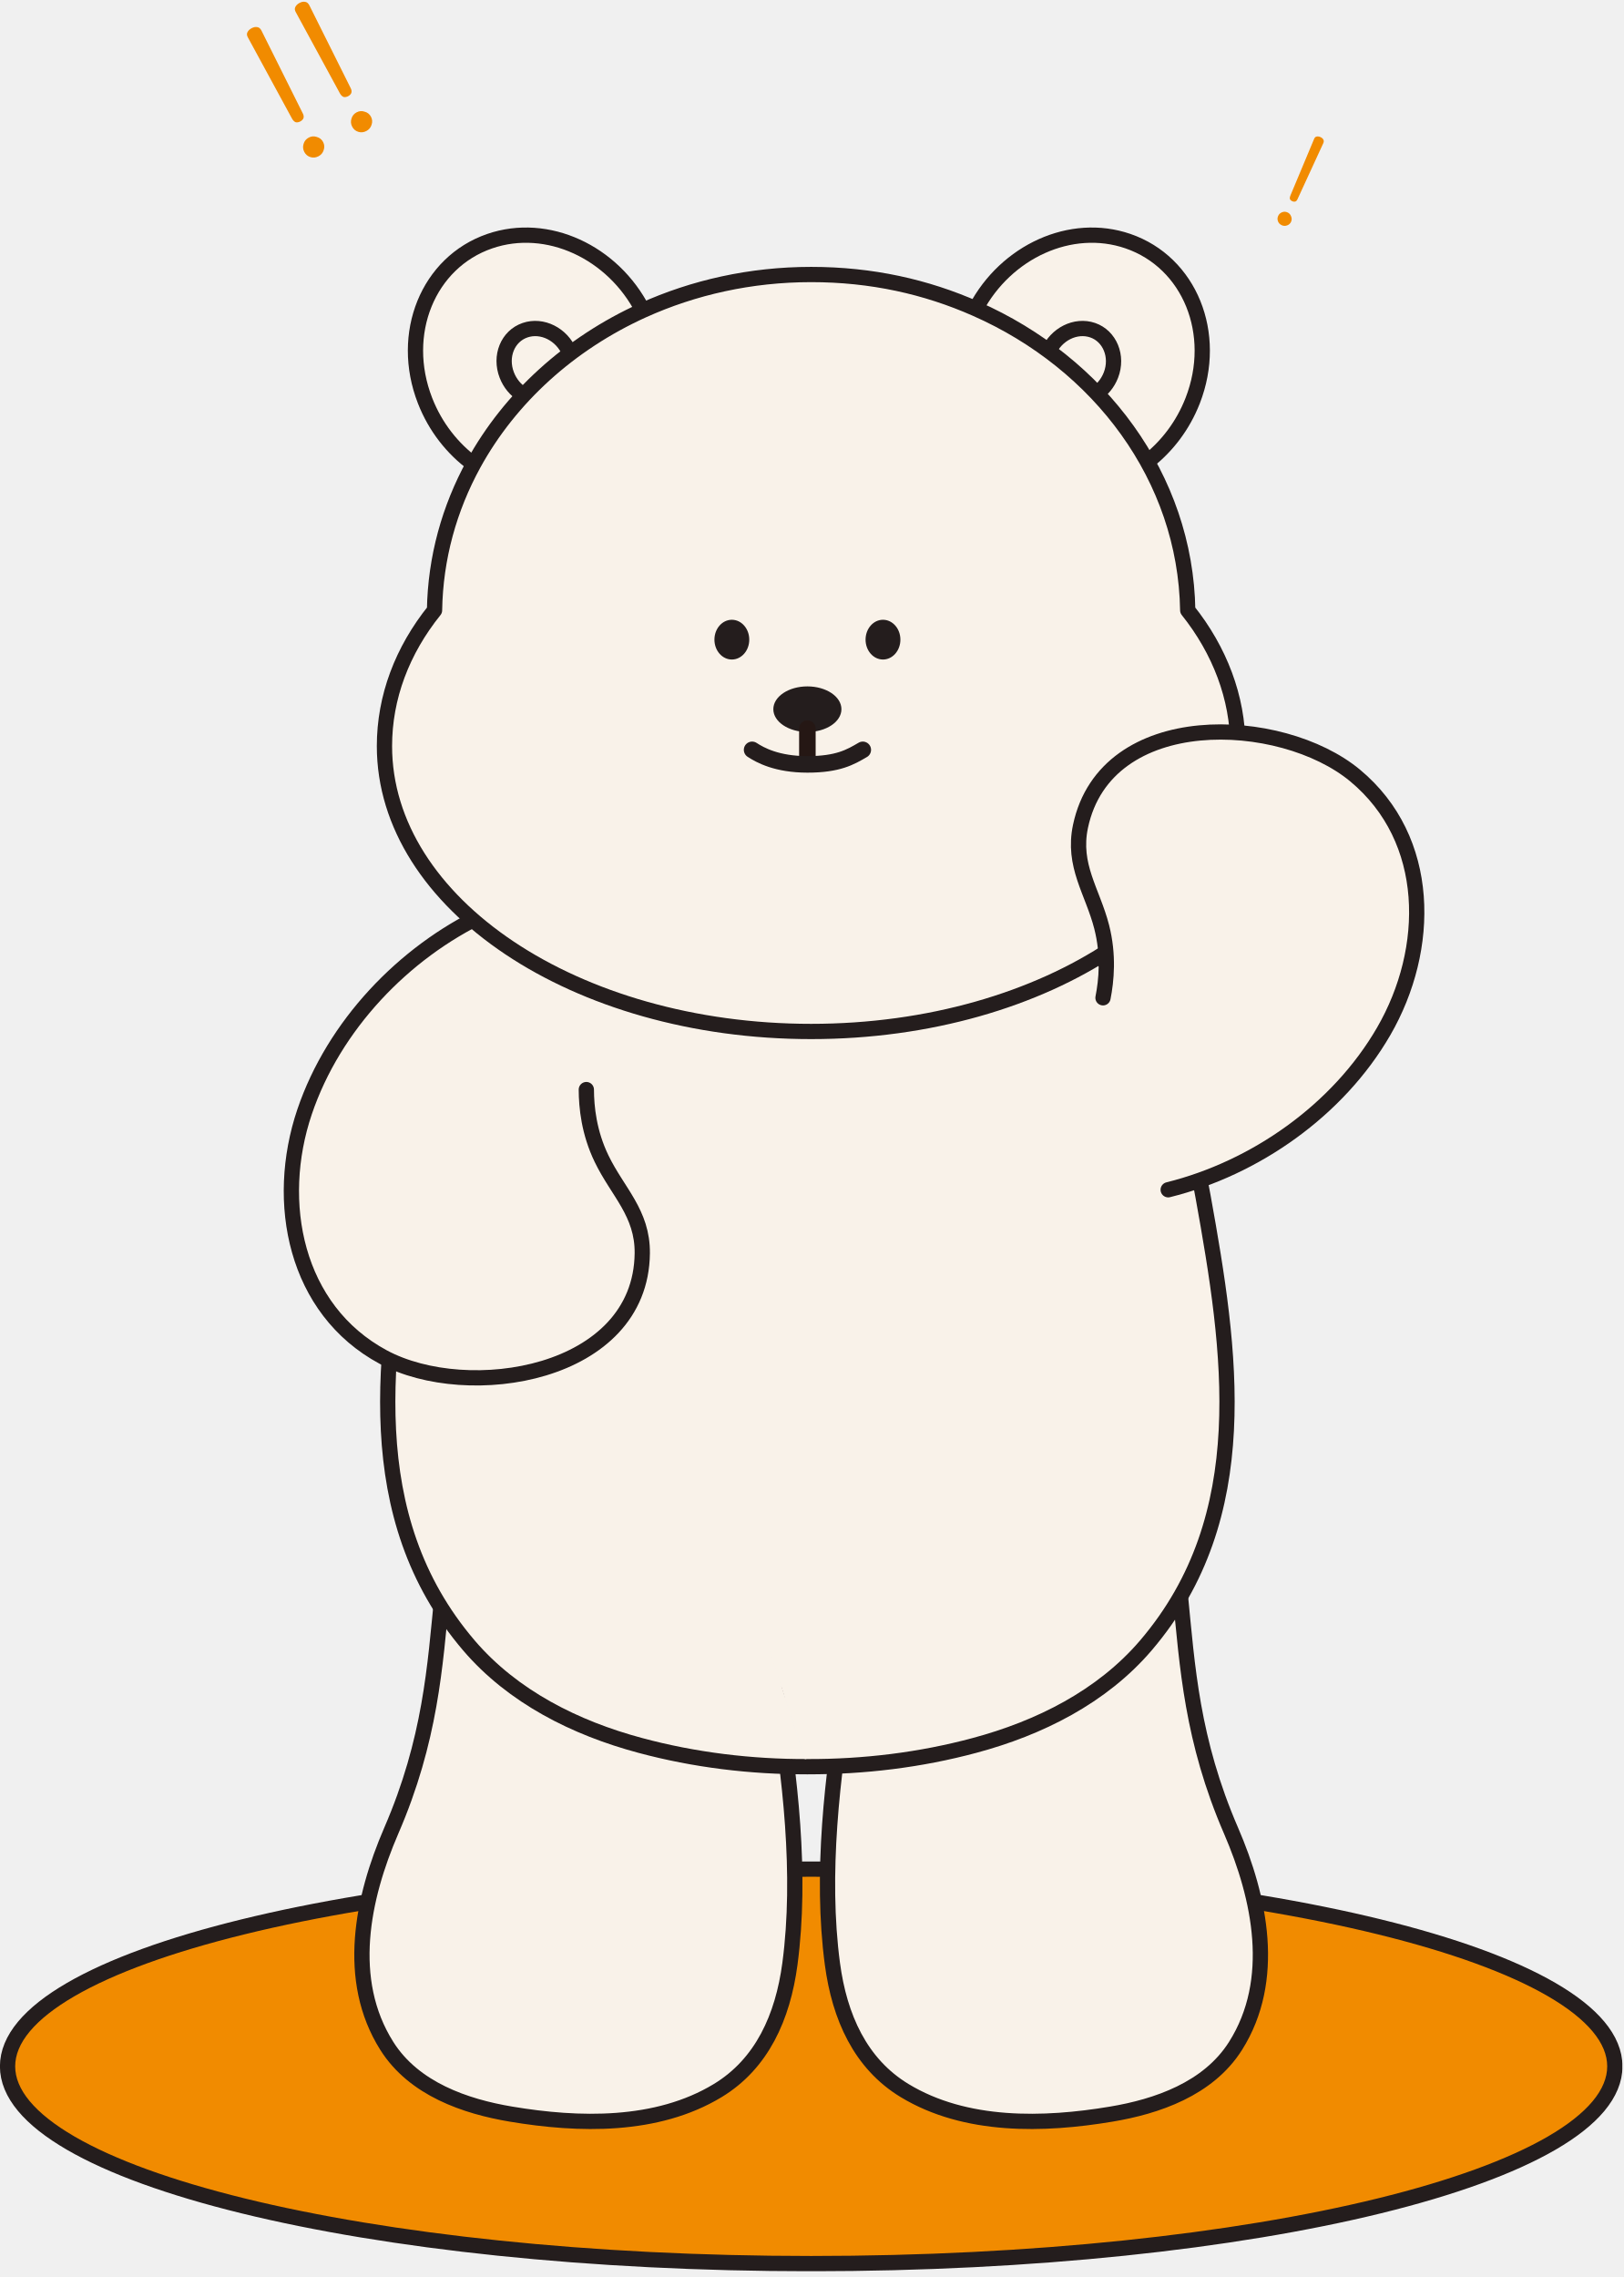
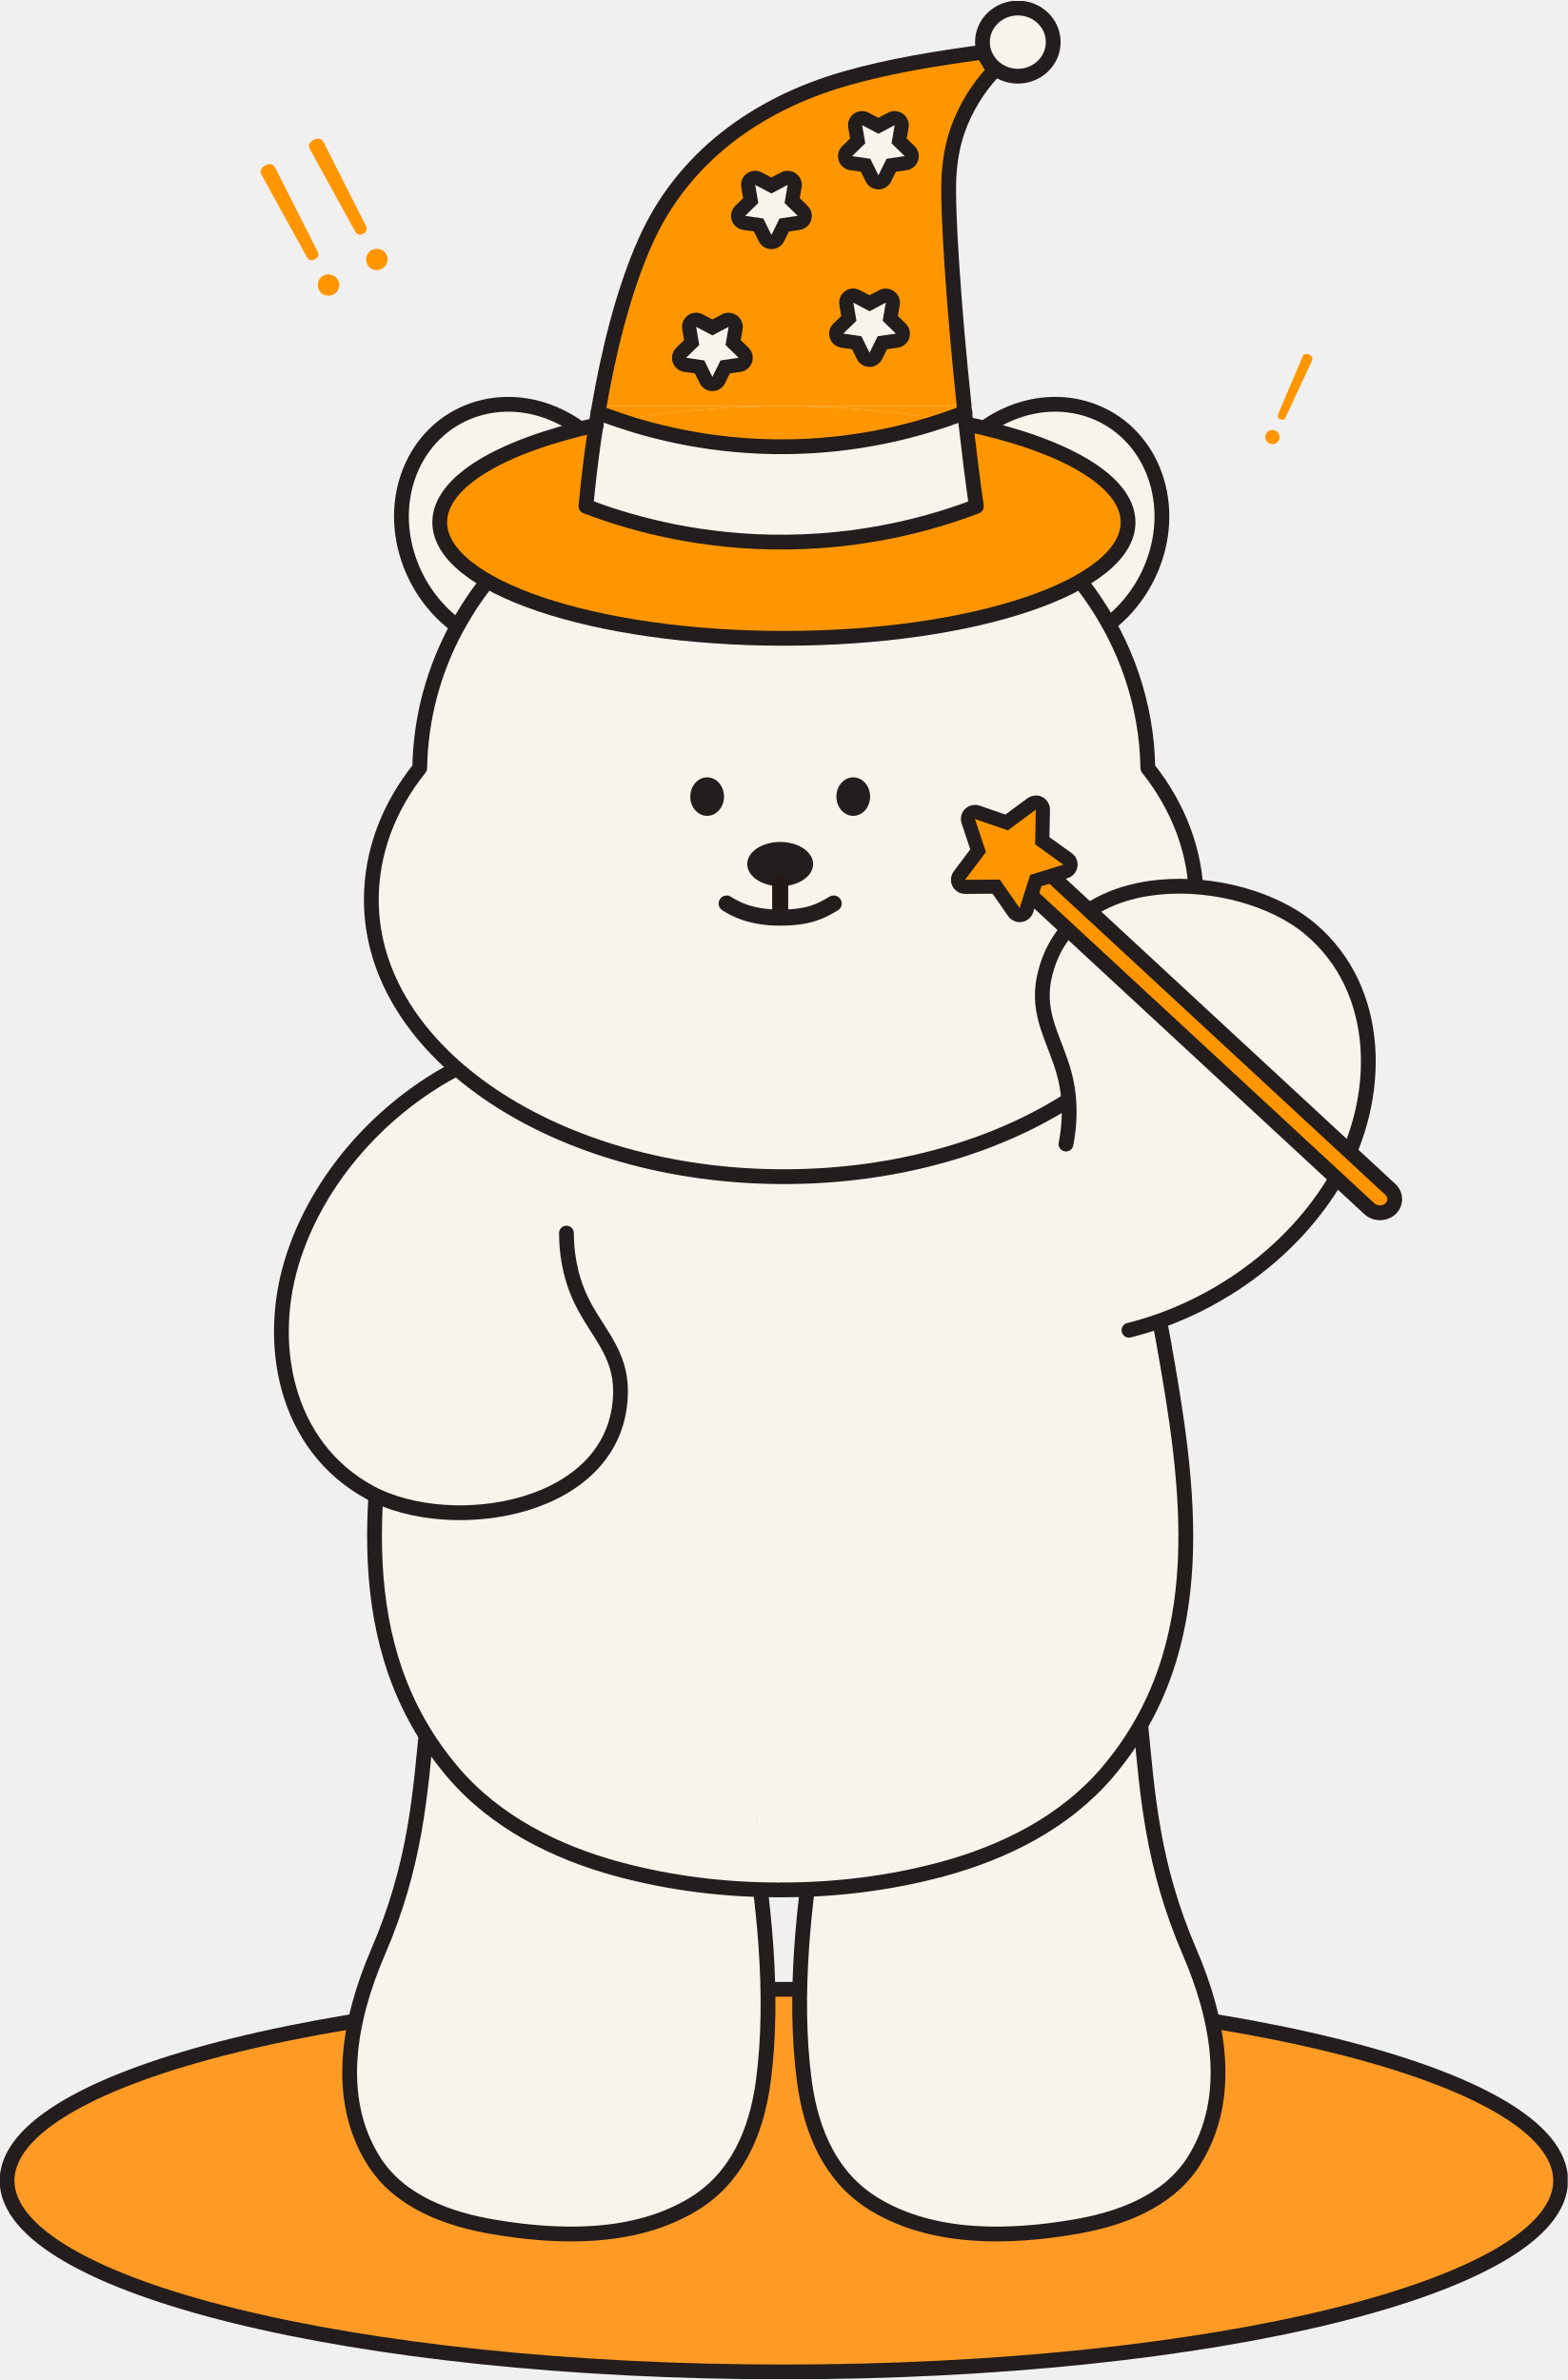
- <svg xmlns="http://www.w3.org/2000/svg" width="266" height="373" viewBox="0 0 266 373" fill="none">
-   <g clip-path="url(#clip0_1783_3196)">
-     <path d="M132.88 370.805C205.584 370.805 264.522 356.339 264.522 338.493C264.522 320.648 205.584 306.181 132.88 306.181C60.176 306.181 1.238 320.648 1.238 338.493C1.238 356.339 60.176 370.805 132.88 370.805Z" fill="#F18B00" stroke="#241D1D" stroke-width="2.5" stroke-linecap="round" stroke-linejoin="round" />
-     <path d="M138.755 276.359C136.318 290.797 134.406 307.088 136.357 321.715C137.516 330.408 140.934 338.065 148.176 342.456C158.172 348.521 170.991 348.172 182.028 346.32C189.478 345.075 197.928 342.208 202.386 335.148C209.212 324.334 206.418 310.911 201.663 299.908C195.214 285.012 194.5 273.023 193.321 261.054" fill="#F9F2E9" />
-     <path d="M138.755 276.359C136.318 290.797 134.406 307.088 136.357 321.715C137.516 330.408 140.934 338.065 148.176 342.456C158.172 348.521 170.991 348.172 182.028 346.32C189.478 345.075 197.928 342.208 202.386 335.148C209.212 324.334 206.418 310.911 201.663 299.908C195.214 285.012 194.5 273.023 193.321 261.054" stroke="#241D1D" stroke-width="2.5" stroke-miterlimit="10" />
-     <path d="M126.995 276.359C129.432 290.797 131.344 307.088 129.393 321.715C128.234 330.408 124.816 338.065 117.574 342.456C107.578 348.521 94.759 348.172 83.722 346.32C76.272 345.075 67.822 342.208 63.364 335.148C56.538 324.334 59.332 310.911 64.087 299.908C70.537 285.012 71.25 273.023 72.429 261.054" fill="#F9F2E9" />
-     <path d="M126.995 276.359C129.432 290.797 131.344 307.088 129.393 321.715C128.234 330.408 124.816 338.065 117.574 342.456C107.578 348.521 94.759 348.172 83.722 346.32C76.272 345.075 67.822 342.208 63.364 335.148C56.538 324.334 59.332 310.911 64.087 299.908C70.537 285.012 71.25 273.023 72.429 261.054" stroke="#241D1D" stroke-width="2.5" stroke-miterlimit="10" />
-     <path d="M132.256 289.403C123.013 289.433 113.74 288.308 104.863 285.918C94.273 283.08 84.01 277.972 76.797 269.528C58.727 248.349 62.878 221.304 67.436 196.042C70.368 179.782 77.6 164.417 87.933 151.662" fill="#F9F2E9" />
-     <path d="M132.256 289.403C123.013 289.433 113.74 288.308 104.863 285.918C94.273 283.08 84.01 277.972 76.797 269.528C58.727 248.349 62.878 221.304 67.436 196.042C70.368 179.782 77.6 164.417 87.933 151.662" stroke="#241D1D" stroke-width="2.5" stroke-linecap="round" stroke-linejoin="round" />
-     <path d="M132.256 289.403C141.499 289.433 150.772 288.308 159.648 285.918C170.238 283.08 180.502 277.972 187.714 269.528C205.784 248.349 201.633 221.304 197.076 196.042C194.144 179.782 186.912 164.417 176.579 151.662L89.865 154.271L79.373 149.75C66.098 156.023 54.676 167.992 49.891 182.132C44.888 196.918 48.325 214.523 62.77 222.3C76.619 229.768 104.992 225.347 105.21 205.303C105.28 198.711 101.168 195.246 98.553 189.829C96.463 185.517 96.056 181.355 96.046 178.487" fill="#F9F2E9" />
-     <path d="M132.256 289.403C141.499 289.433 150.772 288.308 159.648 285.918C170.238 283.08 180.502 277.972 187.714 269.528C205.784 248.349 201.633 221.304 197.076 196.042C194.144 179.782 186.912 164.417 176.579 151.662L89.865 154.271L79.373 149.75C66.098 156.023 54.676 167.992 49.891 182.132C44.888 196.918 48.325 214.523 62.77 222.3C76.619 229.768 104.992 225.347 105.21 205.303C105.28 198.711 101.168 195.246 98.553 189.829C96.463 185.517 96.056 181.355 96.046 178.487" stroke="#241D1D" stroke-width="2.5" stroke-linecap="round" stroke-linejoin="round" />
-     <path d="M41.221 4.617C41.551 4.442 41.861 4.385 42.149 4.444C42.427 4.484 42.653 4.67 42.825 5.001L49.59 18.556C49.753 18.869 49.791 19.142 49.703 19.376C49.605 19.592 49.437 19.762 49.198 19.888C48.942 20.024 48.697 20.071 48.465 20.029C48.241 19.959 48.039 19.773 47.857 19.471L40.625 6.162C40.434 5.841 40.401 5.554 40.526 5.3C40.659 5.019 40.891 4.791 41.221 4.617ZM50.581 22.535C51.002 22.312 51.441 22.279 51.898 22.437C52.363 22.567 52.706 22.843 52.927 23.265C53.148 23.688 53.179 24.129 53.021 24.587C52.881 25.036 52.601 25.372 52.179 25.594C51.739 25.827 51.295 25.873 50.848 25.734C50.401 25.595 50.067 25.314 49.847 24.891C49.626 24.468 49.585 24.033 49.725 23.584C49.855 23.116 50.141 22.767 50.581 22.535ZM49.065 0.478C49.395 0.304 49.704 0.246 49.992 0.305C50.27 0.346 50.496 0.531 50.669 0.862L57.434 14.417C57.597 14.73 57.634 15.003 57.546 15.237C57.448 15.453 57.28 15.623 57.042 15.749C56.785 15.885 56.54 15.932 56.308 15.89C56.085 15.821 55.882 15.634 55.701 15.332L48.468 2.023C48.277 1.702 48.244 1.415 48.369 1.161C48.503 0.88 48.735 0.652 49.065 0.478ZM58.424 18.396C58.846 18.173 59.285 18.141 59.741 18.298C60.207 18.428 60.55 18.704 60.77 19.127C60.991 19.549 61.023 19.99 60.864 20.448C60.725 20.897 60.444 21.233 60.022 21.456C59.582 21.688 59.139 21.734 58.692 21.595C58.245 21.456 57.911 21.175 57.69 20.752C57.469 20.329 57.429 19.894 57.569 19.445C57.699 18.978 57.984 18.628 58.424 18.396Z" fill="#F18B00" />
-     <path d="M216.299 22.455C216.526 22.555 216.685 22.694 216.774 22.869C216.868 23.032 216.866 23.227 216.766 23.455L212.546 32.621C212.451 32.837 212.325 32.969 212.167 33.02C212.015 33.059 211.856 33.041 211.692 32.969C211.515 32.89 211.389 32.782 211.315 32.643C211.258 32.497 211.27 32.314 211.352 32.093L215.25 22.784C215.337 22.55 215.473 22.414 215.656 22.374C215.857 22.327 216.072 22.354 216.299 22.455ZM210.894 34.791C211.184 34.919 211.383 35.136 211.491 35.44C211.617 35.738 211.617 36.032 211.489 36.323C211.362 36.614 211.146 36.813 210.843 36.921C210.552 37.034 210.261 37.026 209.971 36.897C209.668 36.763 209.459 36.55 209.346 36.258C209.232 35.966 209.24 35.675 209.367 35.384C209.495 35.093 209.704 34.891 209.995 34.778C210.291 34.652 210.591 34.656 210.894 34.791Z" fill="#F18B00" />
-     <path d="M105.299 50.843C100.415 41.294 89.666 36.265 80.235 39.501C70.111 42.976 65.355 54.676 69.625 65.629C71.309 69.951 74.133 73.506 77.57 76.025" fill="#F9F2E9" />
-     <path d="M105.299 50.843C100.415 41.294 89.666 36.265 80.235 39.501C70.111 42.976 65.355 54.676 69.625 65.629C71.309 69.951 74.133 73.506 77.57 76.025" stroke="#241D1D" stroke-width="2.5" stroke-linejoin="round" />
-     <path d="M93.273 57.713C92.014 54.746 88.805 53.133 86.011 54.089C83.158 55.065 81.82 58.361 83.019 61.447C83.544 62.802 84.465 63.887 85.585 64.594" fill="#F9F2E9" />
-     <path d="M93.273 57.713C92.014 54.746 88.805 53.133 86.011 54.089C83.158 55.065 81.82 58.361 83.019 61.447C83.544 62.802 84.465 63.887 85.585 64.594" stroke="#241D1D" stroke-width="2.5" stroke-linejoin="round" />
-     <path d="M159.846 50.574C164.79 41.204 175.43 36.295 184.762 39.501C194.887 42.976 199.642 54.676 195.372 65.629C193.777 69.722 191.152 73.137 187.952 75.627" fill="#F9F2E9" />
-     <path d="M159.846 50.574C164.79 41.204 175.43 36.295 184.762 39.501C194.887 42.976 199.642 54.676 195.372 65.629C193.777 69.722 191.152 73.137 187.952 75.627" stroke="#241D1D" stroke-width="2.5" stroke-linejoin="round" />
-     <path d="M171.725 57.713C172.983 54.746 176.193 53.133 178.986 54.089C181.78 55.045 183.177 58.361 181.978 61.447C181.453 62.802 180.532 63.887 179.412 64.594" fill="#F9F2E9" />
-     <path d="M171.725 57.713C172.983 54.746 176.193 53.133 178.986 54.089C181.78 55.045 183.177 58.361 181.978 61.447C181.453 62.802 180.532 63.887 179.412 64.594" stroke="#241D1D" stroke-width="2.5" stroke-linejoin="round" />
-     <path d="M77.57 76.025C83.534 65.152 93.302 56.279 105.299 50.843C113.601 47.089 122.963 44.968 132.87 44.968C142.777 44.968 151.693 46.979 159.836 50.574C180.135 59.516 194.203 78.246 194.56 99.973C199.791 106.525 202.763 114.272 202.763 122.218C202.763 148.037 171.467 168.968 132.87 168.968C94.273 168.968 62.977 148.037 62.977 122.218C62.977 114.212 65.88 106.565 71.18 99.973C71.319 91.379 73.608 83.254 77.57 76.025V76.025Z" fill="#F9F2E9" stroke="#241D1D" stroke-width="2.5" stroke-linejoin="round" />
-     <path d="M133.246 118.504H131.275V124.588H133.246V118.504Z" fill="#241D1D" />
-     <path d="M144.639 108.038C146.215 108.038 147.492 106.58 147.492 104.782C147.492 102.984 146.215 101.526 144.639 101.526C143.064 101.526 141.786 102.984 141.786 104.782C141.786 106.58 143.064 108.038 144.639 108.038Z" fill="#241D1D" />
-     <path d="M119.882 108.038C121.458 108.038 122.735 106.58 122.735 104.782C122.735 102.984 121.458 101.526 119.882 101.526C118.306 101.526 117.029 102.984 117.029 104.782C117.029 106.58 118.306 108.038 119.882 108.038Z" fill="#241D1D" />
-     <path d="M132.256 119.908C135.336 119.908 137.833 118.236 137.833 116.174C137.833 114.111 135.336 112.439 132.256 112.439C129.175 112.439 126.678 114.111 126.678 116.174C126.678 118.236 129.175 119.908 132.256 119.908Z" fill="#241D1D" />
-     <path d="M132.256 119.36V124.08" stroke="#251714" stroke-width="2.71" stroke-miterlimit="10" stroke-linecap="round" />
-     <path d="M141.331 122.835C139.3 124.03 137.269 125.215 132.266 125.215C127.263 125.215 124.529 123.701 123.201 122.835" stroke="#241D1D" stroke-width="2.71" stroke-linecap="round" stroke-linejoin="round" />
-     <path d="M191.36 194.897C205.606 191.362 219.178 181.873 226.658 168.948C234.474 155.436 234.583 137.502 221.962 127.027C209.856 116.99 181.166 115.735 176.995 135.352C175.628 141.794 178.966 146.006 180.462 151.831C181.651 156.471 181.235 160.634 180.68 163.451" fill="#F9F2E9" />
-     <path d="M191.36 194.897C205.606 191.362 219.178 181.873 226.658 168.948C234.474 155.436 234.583 137.502 221.962 127.027C209.856 116.99 181.166 115.735 176.995 135.352C175.628 141.794 178.966 146.006 180.462 151.831C181.651 156.471 181.235 160.634 180.68 163.451" stroke="#241D1D" stroke-width="2.5" stroke-linecap="round" stroke-linejoin="round" />
+ <svg xmlns="http://www.w3.org/2000/svg" width="247" height="375" viewBox="0 0 265 402" fill="none">
+   <g clip-path="url(#clip0_1823_3804)">
+     <path d="M132.5 400.797C205.02 400.797 263.808 386.318 263.808 368.457C263.808 350.596 205.02 336.117 132.5 336.117C59.98 336.117 1.192 350.596 1.192 368.457C1.192 386.318 59.98 400.797 132.5 400.797Z" fill="#FF9B25" stroke="#231D1D" stroke-width="2.5" stroke-linejoin="round" />
+     <path d="M138.362 306.26C135.932 320.716 134.025 337.024 135.97 351.662C137.133 360.37 140.536 368.027 147.761 372.429C157.732 378.502 170.525 378.148 181.525 376.296C188.96 375.045 197.387 372.181 201.829 365.115C208.635 354.297 205.852 340.853 201.104 329.844C194.67 314.93 193.965 302.937 192.783 290.954" fill="#F8F3EB" />
+     <path d="M138.362 306.26C135.932 320.716 134.025 337.024 135.97 351.662C137.133 360.37 140.536 368.027 147.761 372.429C157.732 378.502 170.525 378.148 181.525 376.296C188.96 375.045 197.387 372.181 201.829 365.115C208.635 354.297 205.852 340.853 201.104 329.844C194.67 314.93 193.965 302.937 192.783 290.954" stroke="#231D1D" stroke-width="2.5" stroke-miterlimit="10" />
+     <path d="M126.638 306.26C129.068 320.716 130.975 337.024 129.03 351.662C127.867 360.37 124.464 368.027 117.239 372.429C107.268 378.502 94.475 378.149 83.475 376.296C76.04 375.045 67.613 372.181 63.171 365.115C56.365 354.297 59.148 340.853 63.895 329.844C70.33 314.93 71.035 302.937 72.217 290.954" fill="#F8F3EB" />
+     <path d="M126.638 306.26C129.068 320.716 130.975 337.024 129.03 351.662C127.867 360.37 124.464 368.027 117.239 372.429C107.268 378.502 94.475 378.149 83.475 376.296C76.04 375.045 67.613 372.181 63.171 365.115C56.365 354.297 59.148 340.853 63.895 329.844C70.33 314.93 71.035 302.937 72.217 290.954" stroke="#231D1D" stroke-width="2.5" stroke-miterlimit="10" />
+     <path d="M131.88 319.312C122.663 319.341 113.416 318.214 104.551 315.827C93.989 312.982 83.742 307.873 76.555 299.414C58.538 278.207 62.675 251.138 67.222 225.854C70.149 209.574 77.355 194.202 87.669 181.426" fill="#F8F3EB" />
+     <path d="M131.88 319.312C122.663 319.341 113.416 318.214 104.551 315.827C93.989 312.982 83.742 307.873 76.555 299.414C58.538 278.207 62.675 251.138 67.222 225.854C70.149 209.574 77.355 194.202 87.669 181.426" stroke="#231D1D" stroke-width="2.5" stroke-linecap="round" stroke-linejoin="round" />
+     <path d="M131.88 319.312C141.098 319.341 150.345 318.214 159.21 315.827C169.772 312.982 180.019 307.873 187.206 299.414C205.223 278.207 201.085 251.138 196.539 225.854C193.612 209.574 186.406 194.202 176.092 181.426L89.595 184.033L79.128 179.516C65.888 185.79 54.487 197.773 49.721 211.933C44.736 226.733 48.158 244.359 62.561 252.15C76.383 259.617 104.675 255.196 104.894 235.135C104.971 228.537 100.872 225.062 98.25 219.638C96.172 215.313 95.762 211.15 95.753 208.285" fill="#F8F3EB" />
+     <path d="M131.88 319.312C141.098 319.341 150.345 318.214 159.21 315.827C169.772 312.982 180.019 307.873 187.206 299.414C205.223 278.207 201.085 251.138 196.539 225.854C193.612 209.574 186.406 194.202 176.092 181.426L89.595 184.033L79.128 179.516C65.888 185.79 54.487 197.773 49.721 211.933C44.736 226.733 48.158 244.359 62.561 252.15C76.383 259.617 104.675 255.196 104.894 235.135C104.971 228.537 100.872 225.062 98.25 219.638C96.172 215.313 95.762 211.15 95.753 208.285" stroke="#231D1D" stroke-width="2.5" stroke-linecap="round" stroke-linejoin="round" />
+     <path d="M104.999 80.511C100.128 70.953 89.404 65.921 80.005 69.158C69.91 72.643 65.163 84.349 69.415 95.32C71.093 99.645 73.914 103.207 77.336 105.718" fill="#F8F3EB" />
+     <path d="M104.999 80.511C100.128 70.953 89.404 65.921 80.005 69.158C69.91 72.643 65.163 84.349 69.415 95.32C71.093 99.645 73.914 103.207 77.336 105.718" stroke="#231D1D" stroke-width="2.5" stroke-linejoin="round" />
+     <path d="M92.998 87.385C91.74 84.416 88.546 82.802 85.753 83.757C82.913 84.741 81.578 88.035 82.77 91.128C83.294 92.484 84.219 93.573 85.324 94.279" fill="#F8F3EB" />
+     <path d="M92.998 87.385C91.74 84.416 88.546 82.802 85.753 83.757C82.913 84.741 81.578 88.035 82.77 91.128C83.294 92.484 84.219 93.573 85.324 94.279" stroke="#231D1D" stroke-width="2.5" stroke-linejoin="round" />
+     <path d="M159.4 80.243C164.329 70.858 174.948 65.95 184.261 69.158C194.356 72.643 199.103 84.349 194.851 95.32C193.259 99.426 190.638 102.835 187.454 105.327" fill="#F8F3EB" />
+     <path d="M159.4 80.243C164.329 70.858 174.948 65.95 184.261 69.158C194.356 72.643 199.103 84.349 194.851 95.32C193.259 99.426 190.638 102.835 187.454 105.327" stroke="#231D1D" stroke-width="2.5" stroke-linejoin="round" />
+     <path d="M171.259 87.385C172.517 84.416 175.71 82.802 178.503 83.757C181.296 84.712 182.678 88.035 181.487 91.128C180.963 92.484 180.038 93.573 178.932 94.279" fill="#F8F3EB" />
+     <path d="M171.259 87.385C172.517 84.416 175.71 82.802 178.503 83.757C181.296 84.712 182.678 88.035 181.487 91.128C180.963 92.484 180.038 93.573 178.932 94.279" stroke="#231D1D" stroke-width="2.5" stroke-linejoin="round" />
+     <path d="M77.336 105.718C83.284 94.833 93.026 85.953 104.99 80.511C113.264 76.749 122.605 74.629 132.49 74.629C142.375 74.629 151.26 76.644 159.391 80.234C179.638 89.19 193.669 107.933 194.031 129.684C199.255 136.244 202.21 143.997 202.21 151.951C202.21 177.798 170.992 198.747 132.49 198.747C93.989 198.747 62.771 177.798 62.771 151.951C62.771 143.93 65.659 136.272 70.949 129.684C71.092 121.081 73.371 112.946 77.327 105.709L77.336 105.718Z" fill="#F8F3EB" stroke="#231D1D" stroke-width="2.5" stroke-linejoin="round" />
+     <path d="M132.872 148.246H130.899V154.338H132.872V148.246Z" fill="#231D1D" />
+     <path d="M144.234 137.752C145.808 137.752 147.085 136.295 147.085 134.497C147.085 132.698 145.808 131.241 144.234 131.241C142.66 131.241 141.384 132.698 141.384 134.497C141.384 136.295 142.66 137.752 144.234 137.752Z" fill="#231D1D" />
+     <path d="M119.536 137.752C121.11 137.752 122.386 136.295 122.386 134.497C122.386 132.698 121.11 131.241 119.536 131.241C117.962 131.241 116.686 132.698 116.686 134.497C116.686 136.295 117.962 137.752 119.536 137.752Z" fill="#231D1D" />
+     <path d="M131.88 149.65C134.955 149.65 137.447 147.974 137.447 145.907C137.447 143.84 134.955 142.164 131.88 142.164C128.806 142.164 126.313 143.84 126.313 145.907C126.313 147.974 128.806 149.65 131.88 149.65Z" fill="#231D1D" />
+     <path d="M131.88 149.096V153.813" stroke="#231815" stroke-width="2.71" stroke-miterlimit="10" stroke-linecap="round" />
+     <path d="M140.927 152.571C138.906 153.765 136.875 154.958 131.88 154.958C126.885 154.958 124.159 153.44 122.834 152.571" stroke="#231D1D" stroke-width="2.71" stroke-linecap="round" stroke-linejoin="round" />
+     <path d="M190.838 224.708C205.051 221.166 218.587 211.665 226.041 198.737C233.495 185.809 233.953 167.257 221.361 156.773C209.283 146.718 180.667 145.477 176.511 165.108C175.148 171.563 178.475 175.774 179.971 181.608C181.163 186.258 180.743 190.421 180.19 193.237" fill="#F8F3EB" />
+     <path d="M190.838 224.708C205.051 221.166 218.587 211.665 226.041 198.737C233.495 185.809 233.953 167.257 221.361 156.773C209.283 146.718 180.667 145.477 176.511 165.108C175.148 171.563 178.475 175.774 179.971 181.608C181.163 186.258 180.743 190.421 180.19 193.237" stroke="#231D1D" stroke-width="2.5" stroke-linecap="round" stroke-linejoin="round" />
+     <path d="M233.076 204.848C232.475 204.81 231.894 204.571 231.446 204.141L173.994 150.939C173.013 150.012 173.022 148.542 174.013 147.654C175.005 146.756 176.606 146.785 177.588 147.711L235.04 200.914C236.022 201.84 236.012 203.311 235.021 204.199C234.487 204.676 233.772 204.896 233.076 204.848Z" fill="#FF9600" stroke="#231D1D" stroke-width="2.5" stroke-linecap="round" stroke-linejoin="round" />
+     <path d="M172.374 154.529C171.993 154.529 171.621 154.338 171.402 154.023L168.389 149.716L163.127 149.755C162.679 149.755 162.27 149.497 162.06 149.096C161.86 148.695 161.898 148.208 162.174 147.845L165.339 143.644L163.68 138.66C163.537 138.23 163.652 137.752 163.976 137.437C164.205 137.208 164.5 137.094 164.815 137.094C164.948 137.094 165.072 137.113 165.206 137.16L170.172 138.879L174.395 135.757C174.604 135.604 174.852 135.528 175.1 135.528C175.291 135.528 175.472 135.575 175.643 135.661C176.044 135.871 176.301 136.292 176.292 136.74L176.196 142.001L180.467 145.057C180.839 145.324 181.02 145.773 180.953 146.222C180.886 146.671 180.562 147.033 180.124 147.167L175.1 148.704L173.518 153.717C173.384 154.147 173.013 154.471 172.565 154.538C172.507 154.538 172.441 154.548 172.383 154.548L172.374 154.529Z" fill="#FF9600" />
+     <path d="M175.091 136.702L174.986 142.584L179.762 146.012L174.137 147.73L172.364 153.345L168.999 148.523L163.128 148.571L166.664 143.873L164.805 138.287L170.363 140.206L175.091 136.712M175.091 134.325H175.053C174.528 134.325 174.042 134.516 173.651 134.802L169.953 137.533L165.587 136.024C165.329 135.938 165.072 135.891 164.815 135.891C164.195 135.891 163.595 136.129 163.137 136.578C162.489 137.218 162.27 138.163 162.556 139.032L164.014 143.424L161.231 147.119C160.687 147.845 160.592 148.819 161.002 149.63C161.402 150.433 162.231 150.948 163.128 150.948H163.147L167.77 150.91L170.42 154.701C170.868 155.34 171.602 155.722 172.374 155.722C172.498 155.722 172.612 155.722 172.736 155.694C173.632 155.56 174.376 154.92 174.652 154.051L176.044 149.64L180.467 148.284C181.334 148.017 181.973 147.282 182.126 146.384C182.278 145.487 181.897 144.589 181.163 144.054L177.397 141.362L177.483 136.836C177.483 136.788 177.483 136.731 177.483 136.683C177.483 135.365 176.416 134.296 175.11 134.296L175.091 134.325Z" fill="#231D1D" />
+     <path d="M172.059 1.194C175.358 1.194 178.036 3.772 178.036 6.951C178.036 10.131 175.358 12.718 172.059 12.718C168.761 12.718 166.073 10.131 166.073 6.951C166.073 3.772 168.752 1.194 172.059 1.194Z" fill="#F8F3EB" />
+     <path d="M166.14 8.651L168.037 11.811C166.321 13.606 164.081 16.452 162.413 20.481C161.183 23.451 160.611 26.391 160.42 29.714C160.115 35.08 161.231 51.914 162.994 68.509H101.301C102.826 59.696 105.304 49.078 109.231 40.399C115.418 26.716 127.572 17.512 142.967 13.11C150.516 10.952 158.342 9.711 166.149 8.651H166.14Z" fill="#FF9600" />
+     <path d="M132.834 75.355C144.091 75.269 153.338 72.977 159.772 70.791C160.983 71.01 162.165 71.239 163.318 71.488C163.862 76.309 164.453 81.046 165.082 85.419C158.228 88.044 145.998 91.759 130.327 91.453C116.505 91.195 105.647 87.92 99.089 85.419C99.251 83.662 99.728 78.41 100.786 71.679C102.063 71.402 103.388 71.134 104.732 70.877C111.376 73.111 121.061 75.45 132.843 75.345L132.834 75.355Z" fill="#F8F3EB" />
+     <path d="M163.109 69.578L163.318 71.497C162.165 71.249 160.983 71.02 159.772 70.8C160.983 70.38 162.108 69.969 163.109 69.588V69.578Z" fill="#F8F3EB" />
+     <path d="M163.108 69.578C162.098 69.969 160.983 70.38 159.772 70.791C151.641 69.33 142.356 68.509 132.51 68.509H162.994C163.042 68.871 163.07 69.225 163.118 69.578H163.108Z" fill="#FF9600" />
+     <path d="M132.5 68.509C122.434 68.509 112.978 69.368 104.713 70.886C103.388 70.437 102.197 69.998 101.12 69.578C101.167 69.225 101.243 68.871 101.301 68.509H132.5V68.509Z" fill="#FF9600" />
+     <path d="M132.5 68.509C142.356 68.509 151.641 69.339 159.763 70.791C153.328 72.977 144.082 75.259 132.824 75.355C121.042 75.45 111.357 73.12 104.713 70.886C112.968 69.368 122.434 68.509 132.5 68.509V68.509Z" fill="#FF9600" />
+     <path d="M101.119 69.578C102.197 69.998 103.388 70.437 104.713 70.886C103.369 71.134 102.044 71.402 100.767 71.688C100.872 71.001 100.986 70.304 101.119 69.578V69.578Z" fill="#F8F3EB" />
+     <path d="M190.676 88.121C190.676 98.958 164.624 107.742 132.5 107.742C100.376 107.742 74.324 98.958 74.324 88.121C74.324 81.236 84.848 75.183 100.776 71.688C99.718 78.42 99.242 83.671 99.08 85.428C105.647 87.93 116.505 91.205 130.317 91.463C145.988 91.759 158.218 88.054 165.072 85.428C164.443 81.055 163.862 76.319 163.309 71.497C179.743 74.954 190.676 81.103 190.676 88.121V88.121Z" fill="#FF9600" />
+     <path d="M163.318 71.497C179.752 74.954 190.686 81.103 190.686 88.121C190.686 98.958 164.634 107.742 132.51 107.742C100.385 107.742 74.334 98.958 74.334 88.121C74.334 81.236 84.857 75.183 100.786 71.688" stroke="#231D1D" stroke-width="2.5" stroke-linecap="round" stroke-linejoin="round" />
+     <path d="M162.985 68.509C161.221 51.914 160.106 35.08 160.411 29.714C160.601 26.391 161.173 23.46 162.403 20.481C164.081 16.452 166.321 13.606 168.027 11.811L166.13 8.651C158.323 9.711 150.497 10.952 142.947 13.11C127.553 17.512 115.399 26.716 109.212 40.399C105.285 49.078 102.807 59.696 101.281 68.509C101.224 68.871 101.148 69.225 101.1 69.578C100.967 70.294 100.862 70.991 100.748 71.688C99.69 78.42 99.213 83.671 99.051 85.428C105.619 87.93 116.476 91.205 130.288 91.463C145.96 91.759 158.19 88.054 165.044 85.428C164.414 81.055 163.833 76.319 163.28 71.497L163.07 69.578C163.032 69.225 163.004 68.871 162.946 68.509H162.985Z" stroke="#231D1D" stroke-width="2.5" stroke-linecap="round" stroke-linejoin="round" />
+     <path d="M178.036 6.951C178.036 10.131 175.358 12.718 172.059 12.718C168.761 12.718 166.073 10.131 166.073 6.951C166.073 3.772 168.752 1.194 172.059 1.194C175.367 1.194 178.036 3.772 178.036 6.951Z" stroke="#231D1D" stroke-width="2.5" stroke-linecap="round" stroke-linejoin="round" />
+     <path d="M101.081 69.569C101.081 69.569 101.11 69.578 101.119 69.578C102.197 69.998 103.388 70.437 104.713 70.886C111.357 73.12 121.042 75.46 132.824 75.355C144.082 75.269 153.328 72.977 159.763 70.791C160.973 70.371 162.098 69.96 163.099 69.578C163.108 69.578 163.118 69.569 163.128 69.569" stroke="#231D1D" stroke-width="2.5" stroke-linecap="round" stroke-linejoin="round" />
+     <path d="M120.422 64.756C119.965 64.756 119.555 64.498 119.355 64.088L118.259 61.863L115.809 61.51C115.361 61.443 114.989 61.128 114.846 60.698C114.703 60.269 114.827 59.791 115.151 59.476L116.924 57.748L116.505 55.303C116.428 54.855 116.61 54.406 116.981 54.139C117.191 53.986 117.439 53.909 117.677 53.909C117.868 53.909 118.058 53.957 118.23 54.043L120.422 55.198L122.615 54.043C122.787 53.948 122.977 53.909 123.168 53.909C123.416 53.909 123.663 53.986 123.864 54.139C124.235 54.406 124.417 54.855 124.34 55.303L123.921 57.748L125.694 59.476C126.018 59.791 126.132 60.269 125.999 60.698C125.856 61.128 125.484 61.443 125.036 61.51L122.586 61.863L121.49 64.088C121.29 64.498 120.87 64.756 120.422 64.756V64.756Z" fill="#F8F3EB" />
+     <path d="M123.168 55.084L122.644 58.149L124.865 60.316L121.795 60.765L120.422 63.553L119.05 60.765L115.98 60.316L118.201 58.149L117.677 55.084L120.422 56.535L123.168 55.084ZM123.168 52.697C123.168 52.697 123.13 52.697 123.101 52.697C122.71 52.706 122.339 52.811 122.014 52.993L120.413 53.833L118.773 52.974C118.421 52.792 118.039 52.697 117.668 52.697C117.172 52.697 116.686 52.849 116.266 53.155C115.532 53.69 115.161 54.597 115.323 55.494L115.637 57.328L114.312 58.626C113.664 59.256 113.426 60.211 113.712 61.071C113.988 61.939 114.741 62.56 115.637 62.694L117.467 62.961L118.287 64.623C118.688 65.434 119.517 65.95 120.422 65.95C121.328 65.95 122.157 65.434 122.558 64.623L123.378 62.961L125.208 62.694C126.104 62.56 126.847 61.93 127.133 61.071C127.41 60.202 127.181 59.256 126.533 58.626L125.208 57.328L125.503 55.609C125.541 55.447 125.56 55.275 125.56 55.093C125.56 53.776 124.493 52.706 123.177 52.706L123.168 52.697Z" fill="#231D1D" />
+     <path d="M146.989 60.669C146.532 60.669 146.122 60.412 145.922 60.001L144.825 57.776L142.376 57.423C141.928 57.356 141.556 57.041 141.413 56.611C141.27 56.182 141.394 55.704 141.718 55.389L143.491 53.661L143.071 51.217C142.995 50.768 143.176 50.319 143.548 50.052C143.758 49.899 144.006 49.823 144.244 49.823C144.435 49.823 144.625 49.87 144.797 49.956L146.989 51.112L149.182 49.956C149.353 49.861 149.544 49.823 149.735 49.823C149.982 49.823 150.23 49.899 150.43 50.052C150.802 50.319 150.983 50.768 150.907 51.217L150.488 53.661L152.261 55.389C152.585 55.704 152.699 56.182 152.566 56.611C152.423 57.041 152.051 57.356 151.603 57.423L149.153 57.776L148.057 60.001C147.857 60.412 147.437 60.669 146.989 60.669V60.669Z" fill="#F8F3EB" />
+     <path d="M149.735 50.997L149.21 54.062L151.431 56.23L148.362 56.678L146.989 59.466L145.617 56.678L142.547 56.23L144.768 54.062L144.244 50.997L146.989 52.449L149.735 50.997ZM149.735 48.61C149.735 48.61 149.696 48.61 149.668 48.61C149.277 48.62 148.905 48.725 148.581 48.906L146.98 49.746L145.34 48.887C144.987 48.706 144.606 48.61 144.234 48.61C143.739 48.61 143.253 48.763 142.833 49.068C142.099 49.603 141.727 50.51 141.889 51.408L142.204 53.241L140.879 54.539C140.231 55.17 139.993 56.125 140.278 56.984C140.564 57.843 141.308 58.473 142.204 58.607L144.034 58.874L144.854 60.536C145.254 61.347 146.084 61.863 146.989 61.863C147.895 61.863 148.724 61.347 149.125 60.536L149.944 58.874L151.775 58.607C152.671 58.473 153.414 57.843 153.7 56.984C153.986 56.125 153.748 55.17 153.1 54.539L151.775 53.241L152.07 51.522C152.108 51.36 152.127 51.188 152.127 51.007C152.127 49.689 151.06 48.62 149.744 48.62L149.735 48.61Z" fill="#231D1D" />
+     <path d="M130.403 40.761C129.945 40.761 129.535 40.504 129.335 40.093L128.239 37.868L125.789 37.515C125.341 37.448 124.969 37.133 124.826 36.703C124.684 36.274 124.807 35.796 125.132 35.481L126.905 33.743L126.485 31.299C126.409 30.85 126.59 30.402 126.962 30.134C127.171 29.982 127.419 29.905 127.658 29.905C127.848 29.905 128.039 29.953 128.21 30.039L130.403 31.194L132.595 30.039C132.767 29.943 132.958 29.905 133.148 29.905C133.396 29.905 133.644 29.982 133.844 30.134C134.216 30.402 134.397 30.85 134.321 31.299L133.901 33.743L135.674 35.481C135.998 35.796 136.113 36.274 135.979 36.703C135.836 37.133 135.465 37.448 135.017 37.515L132.567 37.868L131.471 40.093C131.27 40.504 130.851 40.761 130.403 40.761V40.761Z" fill="#F8F3EB" />
+     <path d="M133.148 31.089L132.624 34.154L134.845 36.322L131.776 36.77L130.403 39.558L129.03 36.77L125.961 36.322L128.182 34.154L127.658 31.089L130.403 32.54L133.148 31.089ZM133.148 28.702C133.148 28.702 133.101 28.702 133.082 28.702C132.691 28.712 132.319 28.817 131.995 28.998L130.393 29.838L128.754 28.979C128.401 28.797 128.02 28.702 127.648 28.702C127.152 28.702 126.666 28.855 126.247 29.16C125.513 29.695 125.141 30.602 125.303 31.5L125.618 33.333L124.293 34.632C123.645 35.262 123.406 36.217 123.692 37.076C123.978 37.935 124.722 38.565 125.618 38.699L127.448 38.966L128.268 40.628C128.668 41.439 129.497 41.955 130.403 41.955C131.309 41.955 132.138 41.439 132.538 40.628L133.358 38.966L135.188 38.699C136.084 38.565 136.828 37.935 137.114 37.076C137.4 36.217 137.161 35.262 136.513 34.632L135.188 33.333L135.484 31.614C135.522 31.452 135.541 31.28 135.541 31.099C135.541 29.781 134.473 28.712 133.167 28.712L133.148 28.702Z" fill="#231D1D" />
+     <path d="M148.476 30.669C148.019 30.669 147.609 30.411 147.409 30.001L146.312 27.776L143.863 27.422C143.415 27.356 143.043 27.041 142.9 26.611C142.757 26.181 142.881 25.704 143.205 25.389L144.978 23.651L144.558 21.207C144.482 20.758 144.663 20.309 145.035 20.042C145.245 19.889 145.493 19.813 145.731 19.813C145.922 19.813 146.112 19.86 146.284 19.946L148.476 21.102L150.669 19.946C150.84 19.851 151.031 19.813 151.222 19.813C151.469 19.813 151.717 19.889 151.917 20.042C152.289 20.309 152.47 20.758 152.394 21.207L151.975 23.651L153.748 25.389C154.072 25.704 154.186 26.181 154.053 26.611C153.91 27.041 153.538 27.356 153.09 27.422L150.64 27.776L149.544 30.001C149.344 30.411 148.924 30.669 148.476 30.669V30.669Z" fill="#F8F3EB" />
+     <path d="M151.231 20.997L150.707 24.062L152.928 26.229L149.859 26.678L148.486 29.466L147.113 26.678L144.044 26.229L146.265 24.062L145.741 20.997L148.486 22.448L151.231 20.997ZM151.231 18.61C151.231 18.61 151.193 18.61 151.164 18.61C150.774 18.619 150.402 18.724 150.078 18.905L148.476 19.746L146.837 18.886C146.484 18.705 146.103 18.61 145.731 18.61C145.235 18.61 144.749 18.762 144.33 19.068C143.596 19.602 143.224 20.51 143.386 21.407L143.701 23.24L142.376 24.539C141.727 25.169 141.489 26.124 141.775 26.983C142.061 27.843 142.805 28.473 143.701 28.607L145.531 28.874L146.351 30.535C146.751 31.347 147.58 31.863 148.486 31.863C149.391 31.863 150.221 31.347 150.621 30.535L151.441 28.874L153.271 28.607C154.167 28.473 154.911 27.843 155.197 26.983C155.483 26.124 155.244 25.169 154.596 24.539L153.271 23.24L153.567 21.522C153.605 21.359 153.624 21.188 153.624 21.006C153.624 19.689 152.556 18.619 151.241 18.619L151.231 18.61Z" fill="#231D1D" />
  </g>
+   <path d="M44.843 27.791C45.187 27.609 45.509 27.548 45.81 27.609C46.102 27.651 46.338 27.844 46.52 28.188L53.642 42.281C53.814 42.606 53.855 42.89 53.763 43.134C53.662 43.359 53.487 43.537 53.239 43.668C52.971 43.809 52.716 43.859 52.474 43.816C52.24 43.744 52.028 43.551 51.837 43.236L44.227 29.4C44.026 29.066 43.99 28.767 44.12 28.503C44.258 28.21 44.499 27.973 44.843 27.791ZM54.694 46.419C55.133 46.187 55.592 46.152 56.069 46.316C56.556 46.45 56.915 46.736 57.148 47.176C57.38 47.615 57.414 48.074 57.251 48.551C57.107 49.018 56.816 49.368 56.376 49.601C55.918 49.843 55.455 49.892 54.987 49.748C54.52 49.604 54.17 49.312 53.938 48.873C53.705 48.434 53.661 47.98 53.805 47.513C53.939 47.026 54.235 46.662 54.694 46.419ZM53.015 23.469C53.359 23.287 53.682 23.227 53.983 23.288C54.274 23.329 54.51 23.522 54.692 23.866L61.815 37.959C61.987 38.284 62.027 38.569 61.936 38.812C61.835 39.037 61.66 39.215 61.411 39.346C61.144 39.488 60.889 39.537 60.646 39.494C60.413 39.422 60.2 39.229 60.009 38.914L52.4 25.078C52.199 24.744 52.163 24.446 52.292 24.182C52.43 23.888 52.672 23.651 53.015 23.469ZM62.866 42.098C63.306 41.865 63.764 41.831 64.242 41.994C64.728 42.128 65.088 42.415 65.32 42.854C65.552 43.294 65.587 43.752 65.424 44.229C65.28 44.697 64.988 45.047 64.549 45.279C64.09 45.522 63.627 45.571 63.16 45.427C62.692 45.283 62.343 44.991 62.11 44.551C61.878 44.112 61.834 43.659 61.978 43.191C62.111 42.705 62.408 42.34 62.866 42.098Z" fill="#FF9600" />
+   <path d="M221.283 59.778C221.52 59.883 221.685 60.027 221.777 60.21C221.875 60.38 221.872 60.583 221.767 60.82L217.322 70.361C217.222 70.585 217.09 70.723 216.925 70.776C216.766 70.816 216.6 70.798 216.429 70.722C216.245 70.64 216.114 70.527 216.036 70.382C215.977 70.23 215.991 70.039 216.077 69.809L220.186 60.119C220.278 59.876 220.42 59.734 220.612 59.693C220.822 59.645 221.046 59.673 221.283 59.778ZM215.588 72.618C215.891 72.752 216.098 72.978 216.209 73.296C216.34 73.606 216.338 73.912 216.203 74.215C216.069 74.518 215.843 74.725 215.526 74.836C215.222 74.954 214.918 74.945 214.615 74.811C214.299 74.671 214.083 74.448 213.965 74.144C213.848 73.84 213.857 73.537 213.991 73.234C214.125 72.931 214.345 72.721 214.649 72.603C214.959 72.473 215.272 72.478 215.588 72.618Z" fill="#FF9600" />
  <defs>
-     <clipPath id="clip0_1783_3196">
-       <rect width="265.75" height="372.05" fill="white" />
+     <clipPath id="clip0_1823_3804">
+       <rect width="265" height="402" fill="white" />
    </clipPath>
  </defs>
</svg>
